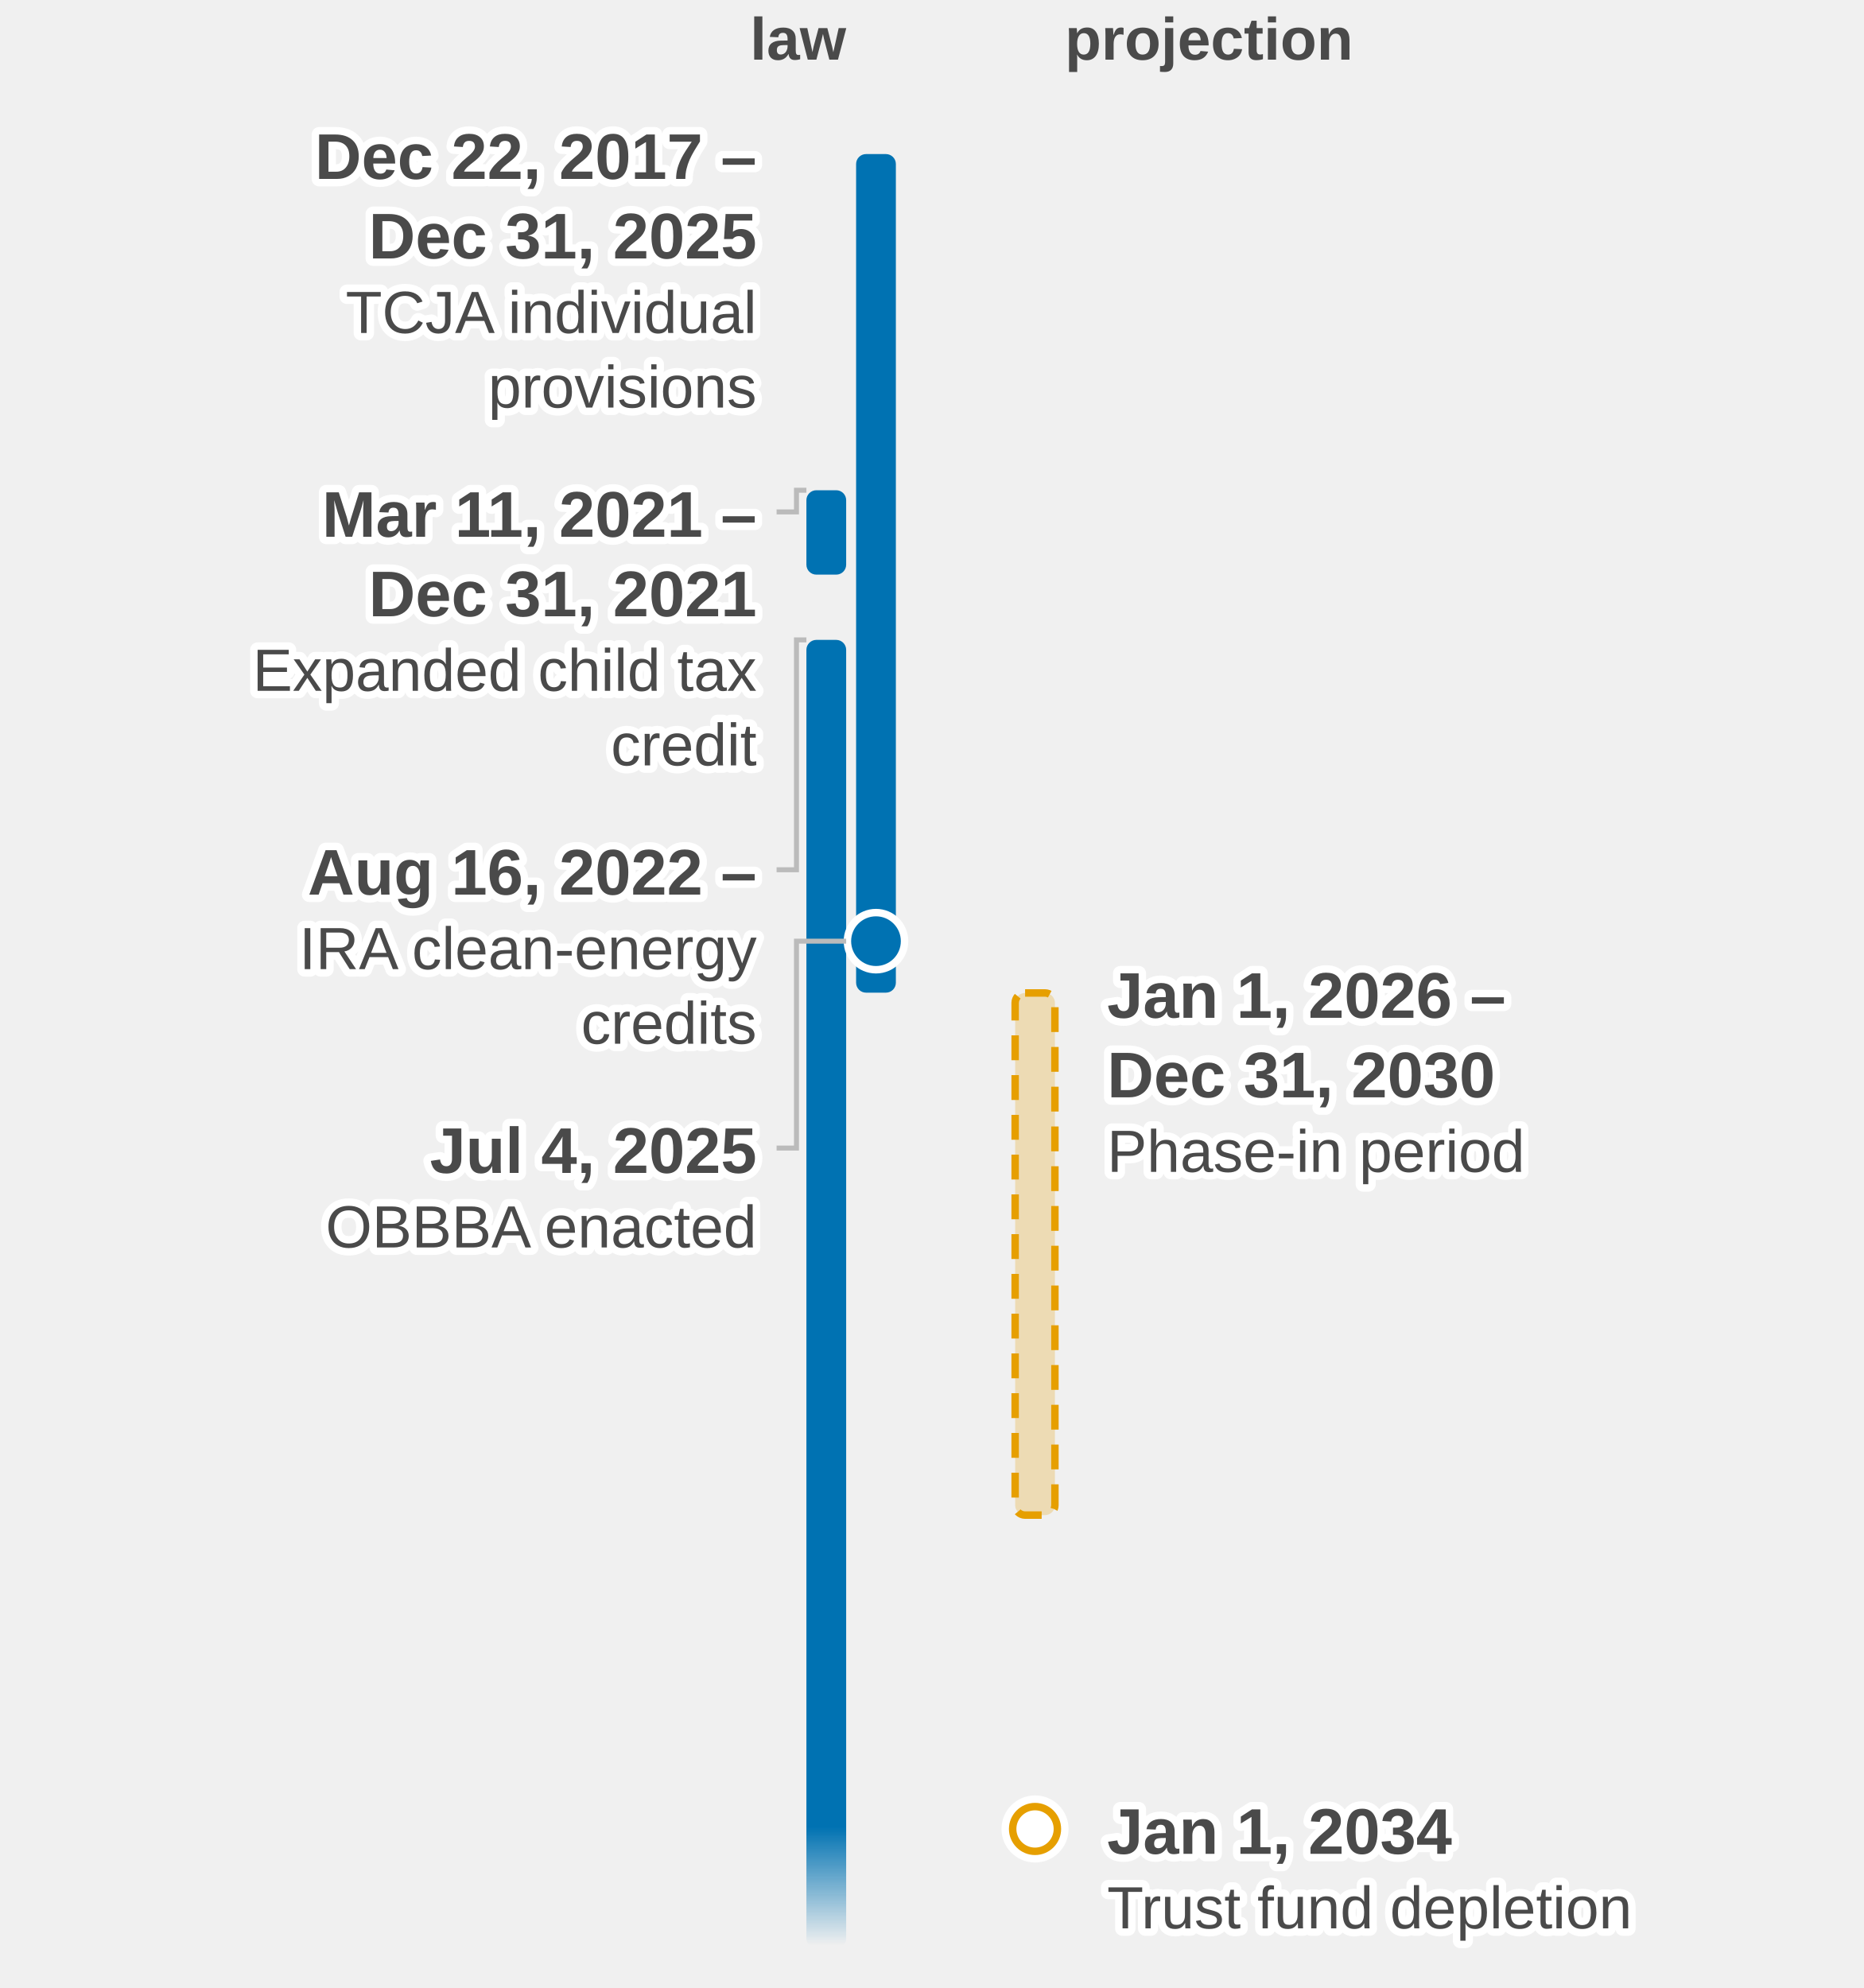
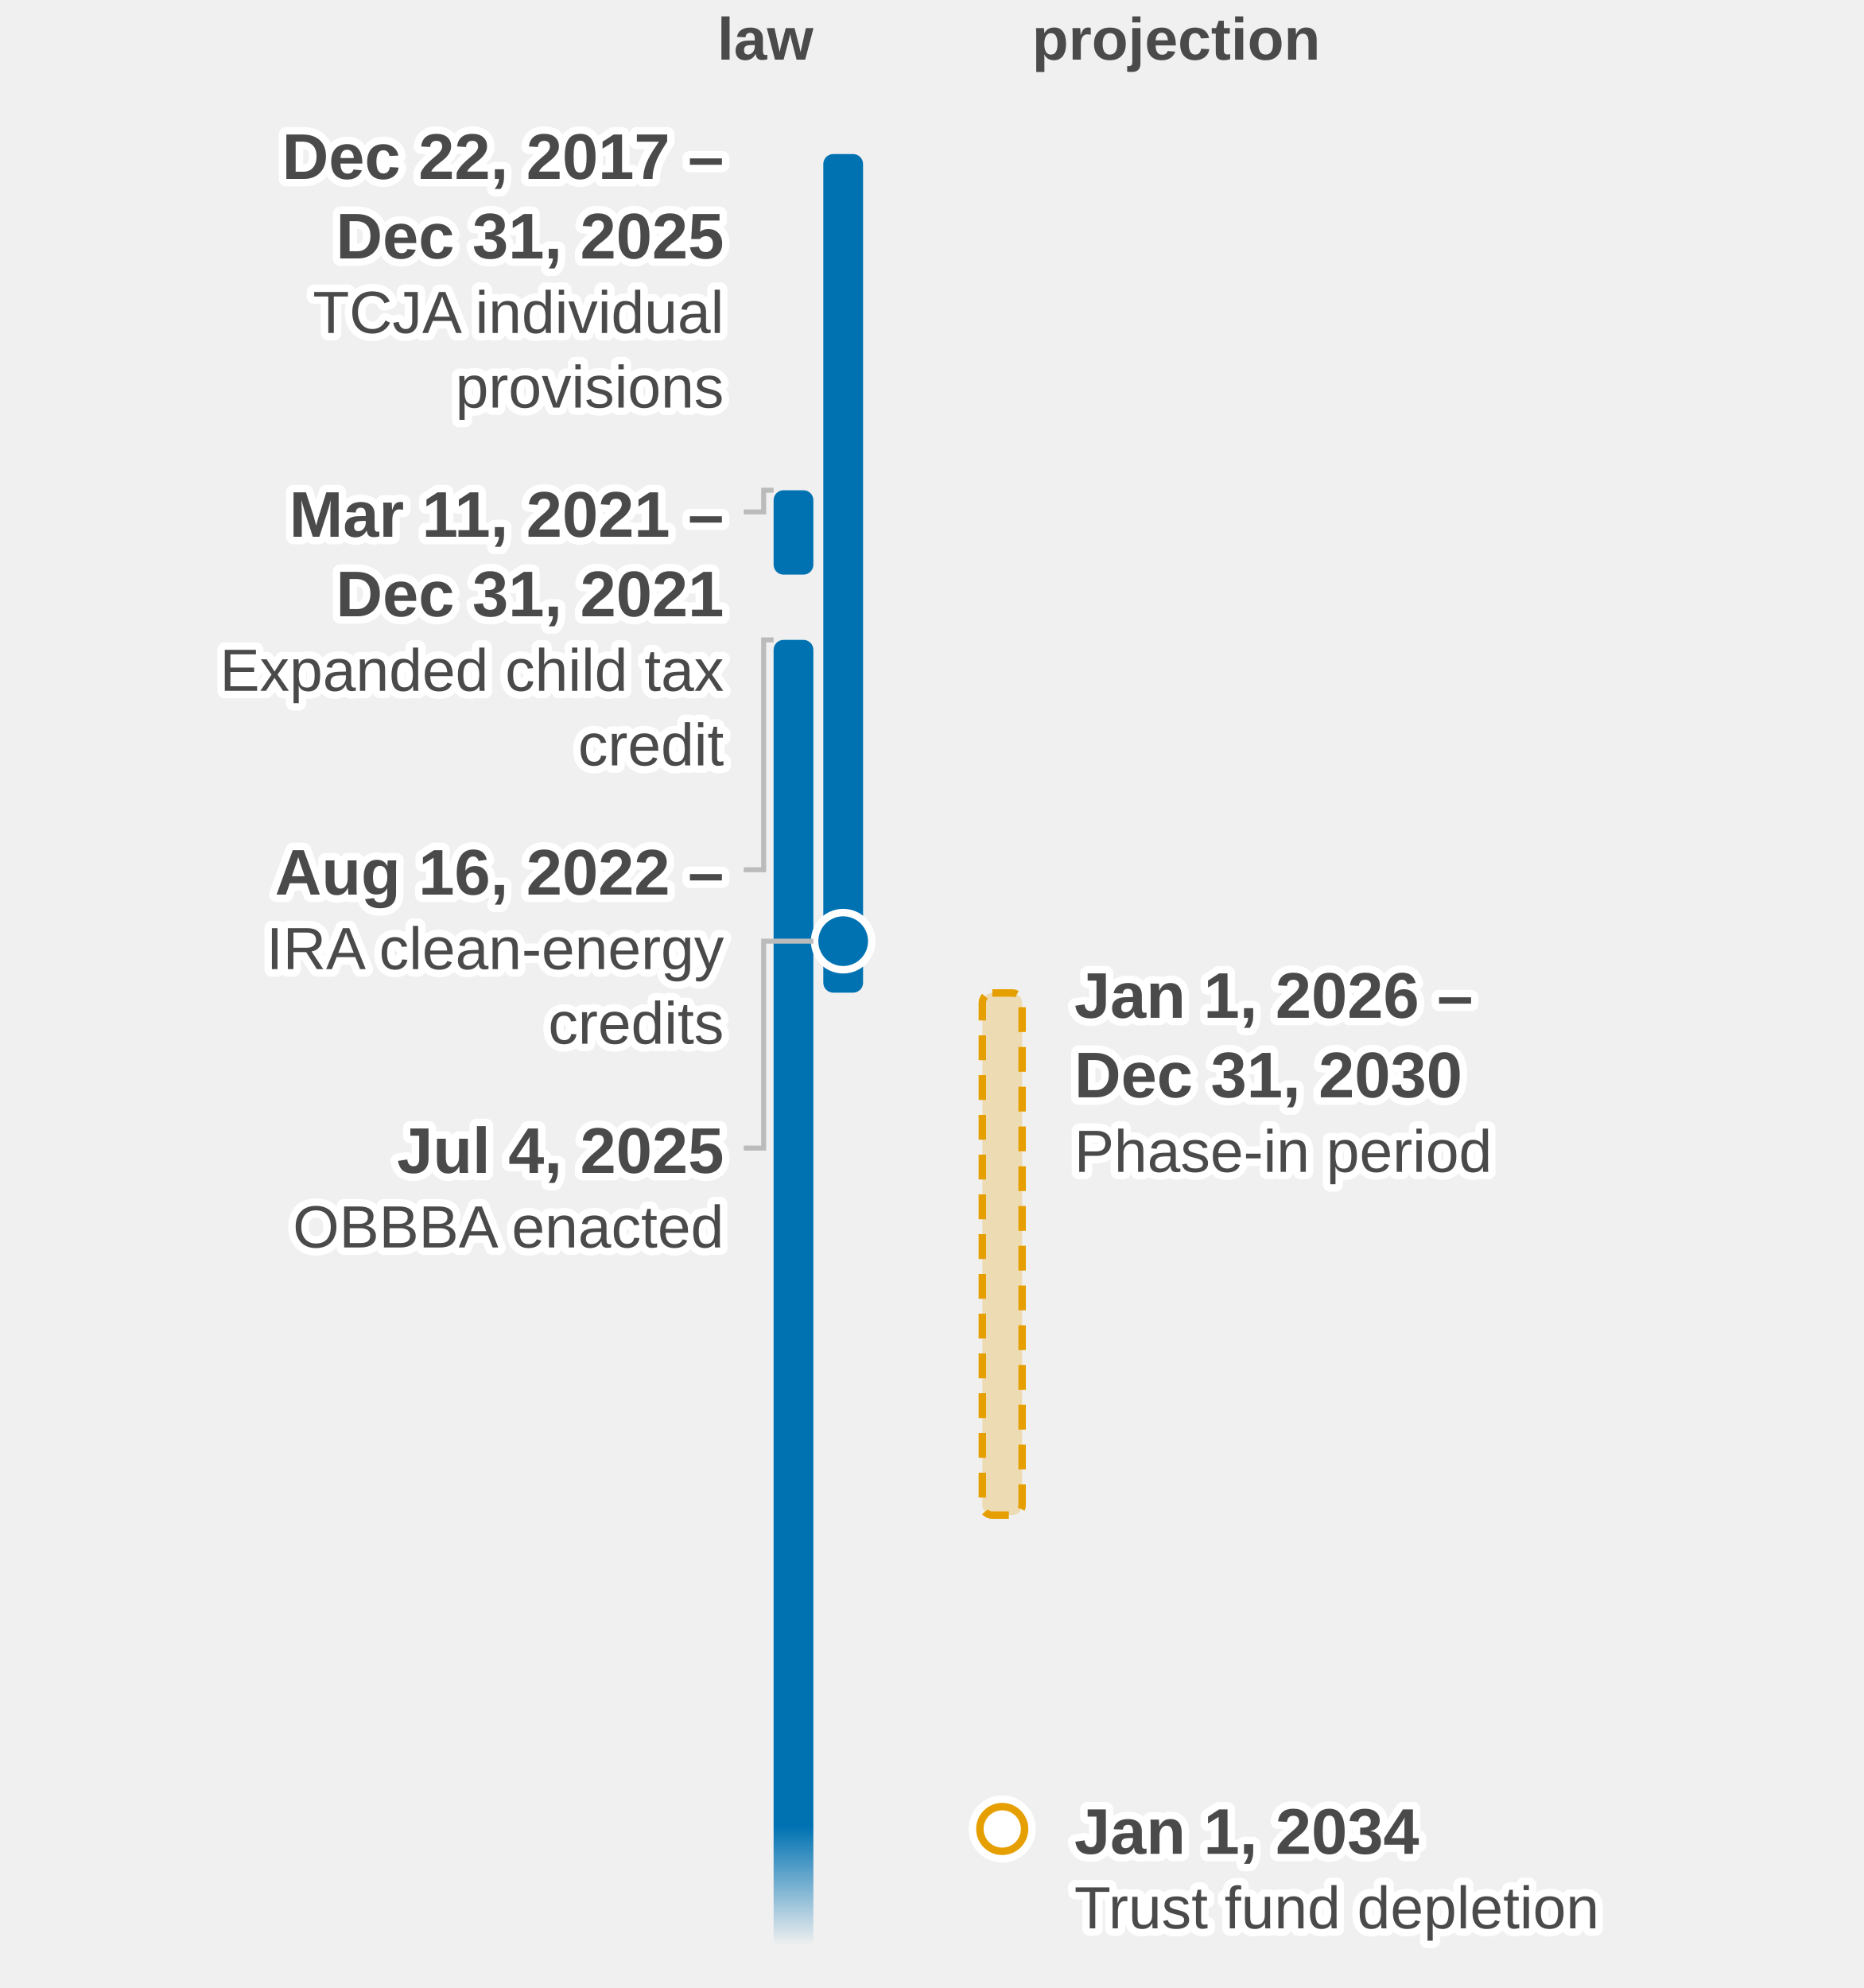
<svg class="tbl-timeline" width="375" height="400" viewBox="0 0 375 400" font-family="Figtree, &quot;Source Sans 3&quot;, system-ui, -apple-system, &quot;Segoe UI&quot;, Arial, sans-serif">
  <defs>
    <linearGradient id="tblfade-0072B2-down-909" x1="0" y1="0" x2="0" y2="1">
      <stop offset="0.909" stop-color="#0072B2" stop-opacity="1" />
      <stop offset="1" stop-color="#0072B2" stop-opacity="0" />
    </linearGradient>
  </defs>
  <g class="tbl-timeline-chrome">
-     <line class="tbl-timeline-rule" x1="176.25" y1="31" x2="176.25" y2="392" stroke="#F0F0F0" stroke-width="2" />
-     <line class="tbl-timeline-rule" x1="208.25" y1="31" x2="208.25" y2="392" stroke="#F0F0F0" stroke-width="2" />
+     <line class="tbl-timeline-rule" x1="169.65" y1="31" x2="169.65" y2="392" stroke="#F0F0F0" stroke-width="2" />
+     <line class="tbl-timeline-rule" x1="201.65" y1="31" x2="201.65" y2="392" stroke="#F0F0F0" stroke-width="2" />
    <text class="tbl-timeline-lane-label" text-anchor="end" font-size="12" font-weight="700" fill="#4A4A4A">
-       <tspan x="170.25" y="12">law</tspan>
+       <tspan x="163.65" y="12">law</tspan>
    </text>
    <text class="tbl-timeline-lane-label" text-anchor="start" font-size="12" font-weight="700" fill="#4A4A4A">
-       <tspan x="214.25" y="12">projection</tspan>
+       <tspan x="207.65" y="12">projection</tspan>
    </text>
  </g>
  <g class="tbl-timeline-spans" aria-hidden="true">
-     <rect class="tbl-timeline-span" data-series="law" x="172.25" y="31" width="8" height="168.73" rx="2" fill="#0072B2" />
-     <rect class="tbl-timeline-span" data-series="law" x="162.25" y="98.64" width="8" height="16.98" rx="2" fill="#0072B2" />
-     <rect class="tbl-timeline-span" data-series="law" x="162.25" y="128.75" width="8" height="263.25" rx="2" fill="url(#tblfade-0072B2-down-909)" />
-     <rect class="tbl-timeline-span" data-series="projection" x="204.25" y="199.79" width="8" height="105.06" rx="2" fill="#E69F00" fill-opacity="0.25" stroke="#E69F00" stroke-width="1.5" stroke-dasharray="5 3" />
+     <rect class="tbl-timeline-span" data-series="law" x="165.65" y="31" width="8" height="168.73" rx="2" fill="#0072B2" />
+     <rect class="tbl-timeline-span" data-series="law" x="155.65" y="98.64" width="8" height="16.98" rx="2" fill="#0072B2" />
+     <rect class="tbl-timeline-span" data-series="law" x="155.65" y="128.75" width="8" height="263.25" rx="2" fill="url(#tblfade-0072B2-down-909)" />
+     <rect class="tbl-timeline-span" data-series="projection" x="197.65" y="199.79" width="8" height="105.06" rx="2" fill="#E69F00" fill-opacity="0.25" stroke="#E69F00" stroke-width="1.5" stroke-dasharray="5 3" />
  </g>
  <g class="tbl-timeline-markers" aria-hidden="true">
-     <circle class="tbl-timeline-marker-halo" data-series="law" cx="176.25" cy="189.37" r="6.5" fill="#FFFFFF" />
-     <circle class="tbl-timeline-marker-halo" data-series="projection" cx="208.25" cy="368" r="6.75" fill="#FFFFFF" />
-     <circle class="tbl-timeline-marker" data-series="law" cx="176.25" cy="189.37" r="4.5" fill="#0072B2" stroke="#0072B2" stroke-width="1" />
-     <circle class="tbl-timeline-marker" data-series="projection" cx="208.25" cy="368" r="4.5" fill="#FFFFFF" stroke="#E69F00" stroke-width="1.5" />
+     <circle class="tbl-timeline-marker-halo" data-series="law" cx="169.65" cy="189.37" r="6.5" fill="#FFFFFF" />
+     <circle class="tbl-timeline-marker-halo" data-series="projection" cx="201.65" cy="368" r="6.75" fill="#FFFFFF" />
+     <circle class="tbl-timeline-marker" data-series="law" cx="169.65" cy="189.37" r="4.5" fill="#0072B2" stroke="#0072B2" stroke-width="1" />
+     <circle class="tbl-timeline-marker" data-series="projection" cx="201.65" cy="368" r="4.5" fill="#FFFFFF" stroke="#E69F00" stroke-width="1.5" />
  </g>
  <g class="tbl-timeline-stems" aria-hidden="true">
-     <polyline class="tbl-timeline-stem" data-series="law" fill="none" stroke="#BBBBBB" stroke-width="1" points="162.25,98.64 160.25,98.64 160.25,103 156.25,103" />
-     <polyline class="tbl-timeline-stem" data-series="law" fill="none" stroke="#BBBBBB" stroke-width="1" points="162.25,128.75 160.25,128.75 160.25,175 156.25,175" />
-     <polyline class="tbl-timeline-stem" data-series="law" fill="none" stroke="#BBBBBB" stroke-width="1" points="170.25,189.37 160.25,189.37 160.25,231 156.25,231" />
+     <polyline class="tbl-timeline-stem" data-series="law" fill="none" stroke="#BBBBBB" stroke-width="1" points="155.65,98.64 153.65,98.64 153.65,103 149.65,103" />
+     <polyline class="tbl-timeline-stem" data-series="law" fill="none" stroke="#BBBBBB" stroke-width="1" points="155.65,128.75 153.65,128.75 153.65,175 149.65,175" />
+     <polyline class="tbl-timeline-stem" data-series="law" fill="none" stroke="#BBBBBB" stroke-width="1" points="163.65,189.37 153.65,189.37 153.65,231 149.65,231" />
  </g>
  <g role="list" aria-label="Timeline, 6 events">
    <g role="listitem" aria-label="Dec 22, 2017 – Dec 31, 2025: TCJA individual provisions.">
      <g class="tbl-timeline-label" data-series="law">
-         <text x="152.25" y="36" text-anchor="end" font-size="13" font-weight="700" fill="#4A4A4A" paint-order="stroke" stroke="#FFFFFF" stroke-width="3" stroke-linejoin="round">Dec 22, 2017 –</text>
-         <text x="152.25" y="52" text-anchor="end" font-size="13" font-weight="700" fill="#4A4A4A" paint-order="stroke" stroke="#FFFFFF" stroke-width="3" stroke-linejoin="round">Dec 31, 2025</text>
-         <text x="152.25" y="67" text-anchor="end" font-size="12" font-weight="500" fill="#4A4A4A" paint-order="stroke" stroke="#FFFFFF" stroke-width="3" stroke-linejoin="round">TCJA individual</text>
-         <text x="152.25" y="82" text-anchor="end" font-size="12" font-weight="500" fill="#4A4A4A" paint-order="stroke" stroke="#FFFFFF" stroke-width="3" stroke-linejoin="round">provisions</text>
+         <text x="145.65" y="36" text-anchor="end" font-size="13" font-weight="700" fill="#4A4A4A" paint-order="stroke" stroke="#FFFFFF" stroke-width="3" stroke-linejoin="round">Dec 22, 2017 –</text>
+         <text x="145.65" y="52" text-anchor="end" font-size="13" font-weight="700" fill="#4A4A4A" paint-order="stroke" stroke="#FFFFFF" stroke-width="3" stroke-linejoin="round">Dec 31, 2025</text>
+         <text x="145.65" y="67" text-anchor="end" font-size="12" font-weight="500" fill="#4A4A4A" paint-order="stroke" stroke="#FFFFFF" stroke-width="3" stroke-linejoin="round">TCJA individual</text>
+         <text x="145.65" y="82" text-anchor="end" font-size="12" font-weight="500" fill="#4A4A4A" paint-order="stroke" stroke="#FFFFFF" stroke-width="3" stroke-linejoin="round">provisions</text>
      </g>
    </g>
    <g role="listitem" aria-label="Mar 11, 2021 – Dec 31, 2021: Expanded child tax credit.">
      <g class="tbl-timeline-label" data-series="law">
-         <text x="152.25" y="108" text-anchor="end" font-size="13" font-weight="700" fill="#4A4A4A" paint-order="stroke" stroke="#FFFFFF" stroke-width="3" stroke-linejoin="round">Mar 11, 2021 –</text>
-         <text x="152.25" y="124" text-anchor="end" font-size="13" font-weight="700" fill="#4A4A4A" paint-order="stroke" stroke="#FFFFFF" stroke-width="3" stroke-linejoin="round">Dec 31, 2021</text>
-         <text x="152.25" y="139" text-anchor="end" font-size="12" font-weight="500" fill="#4A4A4A" paint-order="stroke" stroke="#FFFFFF" stroke-width="3" stroke-linejoin="round">Expanded child tax</text>
-         <text x="152.25" y="154" text-anchor="end" font-size="12" font-weight="500" fill="#4A4A4A" paint-order="stroke" stroke="#FFFFFF" stroke-width="3" stroke-linejoin="round">credit</text>
+         <text x="145.65" y="108" text-anchor="end" font-size="13" font-weight="700" fill="#4A4A4A" paint-order="stroke" stroke="#FFFFFF" stroke-width="3" stroke-linejoin="round">Mar 11, 2021 –</text>
+         <text x="145.65" y="124" text-anchor="end" font-size="13" font-weight="700" fill="#4A4A4A" paint-order="stroke" stroke="#FFFFFF" stroke-width="3" stroke-linejoin="round">Dec 31, 2021</text>
+         <text x="145.65" y="139" text-anchor="end" font-size="12" font-weight="500" fill="#4A4A4A" paint-order="stroke" stroke="#FFFFFF" stroke-width="3" stroke-linejoin="round">Expanded child tax</text>
+         <text x="145.65" y="154" text-anchor="end" font-size="12" font-weight="500" fill="#4A4A4A" paint-order="stroke" stroke="#FFFFFF" stroke-width="3" stroke-linejoin="round">credit</text>
      </g>
    </g>
    <g role="listitem" aria-label="Aug 16, 2022 onward: IRA clean-energy credits.">
      <g class="tbl-timeline-label" data-series="law">
-         <text x="152.25" y="180" text-anchor="end" font-size="13" font-weight="700" fill="#4A4A4A" paint-order="stroke" stroke="#FFFFFF" stroke-width="3" stroke-linejoin="round">Aug 16, 2022 –</text>
-         <text x="152.25" y="195" text-anchor="end" font-size="12" font-weight="500" fill="#4A4A4A" paint-order="stroke" stroke="#FFFFFF" stroke-width="3" stroke-linejoin="round">IRA clean-energy</text>
-         <text x="152.25" y="210" text-anchor="end" font-size="12" font-weight="500" fill="#4A4A4A" paint-order="stroke" stroke="#FFFFFF" stroke-width="3" stroke-linejoin="round">credits</text>
+         <text x="145.65" y="180" text-anchor="end" font-size="13" font-weight="700" fill="#4A4A4A" paint-order="stroke" stroke="#FFFFFF" stroke-width="3" stroke-linejoin="round">Aug 16, 2022 –</text>
+         <text x="145.65" y="195" text-anchor="end" font-size="12" font-weight="500" fill="#4A4A4A" paint-order="stroke" stroke="#FFFFFF" stroke-width="3" stroke-linejoin="round">IRA clean-energy</text>
+         <text x="145.65" y="210" text-anchor="end" font-size="12" font-weight="500" fill="#4A4A4A" paint-order="stroke" stroke="#FFFFFF" stroke-width="3" stroke-linejoin="round">credits</text>
      </g>
    </g>
    <g role="listitem" aria-label="Jul 4, 2025: OBBBA enacted.">
      <g class="tbl-timeline-label" data-series="law">
-         <text x="152.25" y="236" text-anchor="end" font-size="13" font-weight="700" fill="#4A4A4A" paint-order="stroke" stroke="#FFFFFF" stroke-width="3" stroke-linejoin="round">Jul 4, 2025</text>
-         <text x="152.25" y="251" text-anchor="end" font-size="12" font-weight="500" fill="#4A4A4A" paint-order="stroke" stroke="#FFFFFF" stroke-width="3" stroke-linejoin="round">OBBBA enacted</text>
+         <text x="145.65" y="236" text-anchor="end" font-size="13" font-weight="700" fill="#4A4A4A" paint-order="stroke" stroke="#FFFFFF" stroke-width="3" stroke-linejoin="round">Jul 4, 2025</text>
+         <text x="145.65" y="251" text-anchor="end" font-size="12" font-weight="500" fill="#4A4A4A" paint-order="stroke" stroke="#FFFFFF" stroke-width="3" stroke-linejoin="round">OBBBA enacted</text>
      </g>
    </g>
    <g role="listitem" aria-label="Jan 1, 2026 – Dec 31, 2030: Phase-in period.">
      <g class="tbl-timeline-label" data-series="projection">
-         <text x="222.75" y="204.79" text-anchor="start" font-size="13" font-weight="700" fill="#4A4A4A" paint-order="stroke" stroke="#FFFFFF" stroke-width="3" stroke-linejoin="round">Jan 1, 2026 –</text>
-         <text x="222.75" y="220.79" text-anchor="start" font-size="13" font-weight="700" fill="#4A4A4A" paint-order="stroke" stroke="#FFFFFF" stroke-width="3" stroke-linejoin="round">Dec 31, 2030</text>
-         <text x="222.75" y="235.79" text-anchor="start" font-size="12" font-weight="500" fill="#4A4A4A" paint-order="stroke" stroke="#FFFFFF" stroke-width="3" stroke-linejoin="round">Phase-in period</text>
+         <text x="216.15" y="204.79" text-anchor="start" font-size="13" font-weight="700" fill="#4A4A4A" paint-order="stroke" stroke="#FFFFFF" stroke-width="3" stroke-linejoin="round">Jan 1, 2026 –</text>
+         <text x="216.15" y="220.79" text-anchor="start" font-size="13" font-weight="700" fill="#4A4A4A" paint-order="stroke" stroke="#FFFFFF" stroke-width="3" stroke-linejoin="round">Dec 31, 2030</text>
+         <text x="216.15" y="235.79" text-anchor="start" font-size="12" font-weight="500" fill="#4A4A4A" paint-order="stroke" stroke="#FFFFFF" stroke-width="3" stroke-linejoin="round">Phase-in period</text>
      </g>
    </g>
    <g role="listitem" aria-label="Jan 1, 2034: Trust fund depletion.">
      <g class="tbl-timeline-label" data-series="projection">
-         <text x="222.75" y="373" text-anchor="start" font-size="13" font-weight="700" fill="#4A4A4A" paint-order="stroke" stroke="#FFFFFF" stroke-width="3" stroke-linejoin="round">Jan 1, 2034</text>
-         <text x="222.75" y="388" text-anchor="start" font-size="12" font-weight="500" fill="#4A4A4A" paint-order="stroke" stroke="#FFFFFF" stroke-width="3" stroke-linejoin="round">Trust fund depletion</text>
+         <text x="216.15" y="373" text-anchor="start" font-size="13" font-weight="700" fill="#4A4A4A" paint-order="stroke" stroke="#FFFFFF" stroke-width="3" stroke-linejoin="round">Jan 1, 2034</text>
+         <text x="216.15" y="388" text-anchor="start" font-size="12" font-weight="500" fill="#4A4A4A" paint-order="stroke" stroke="#FFFFFF" stroke-width="3" stroke-linejoin="round">Trust fund depletion</text>
      </g>
    </g>
  </g>
</svg>
